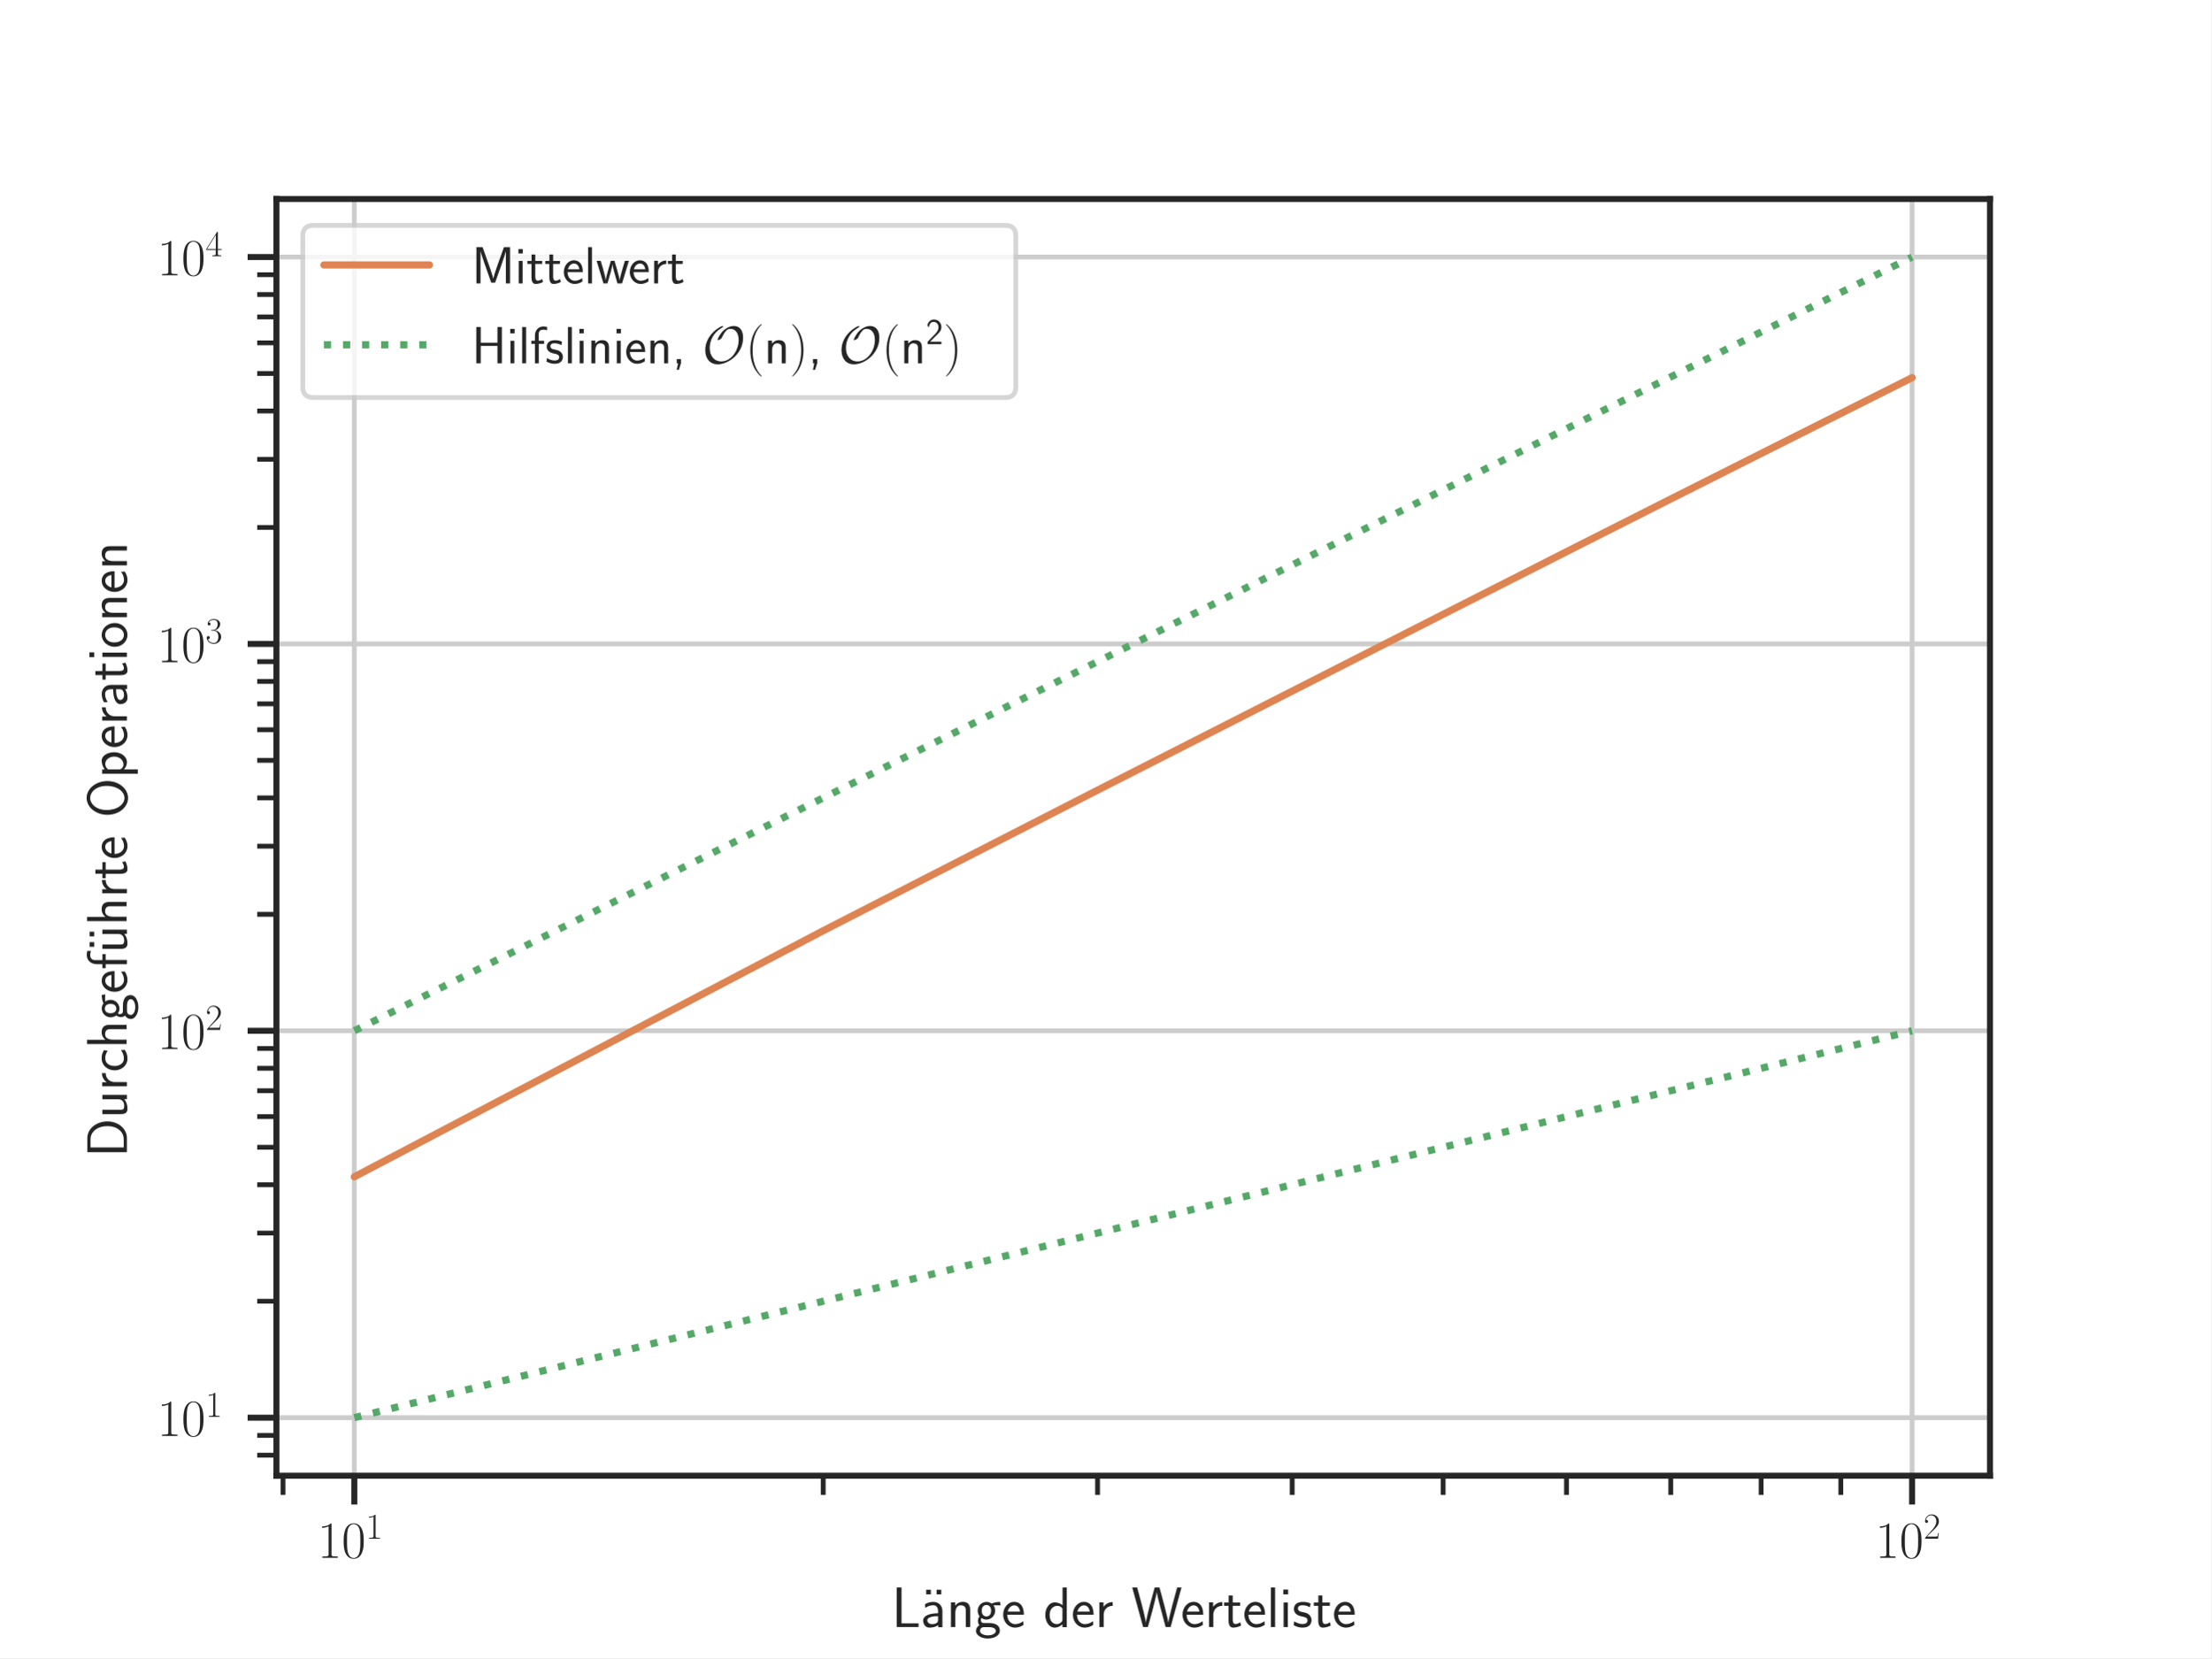
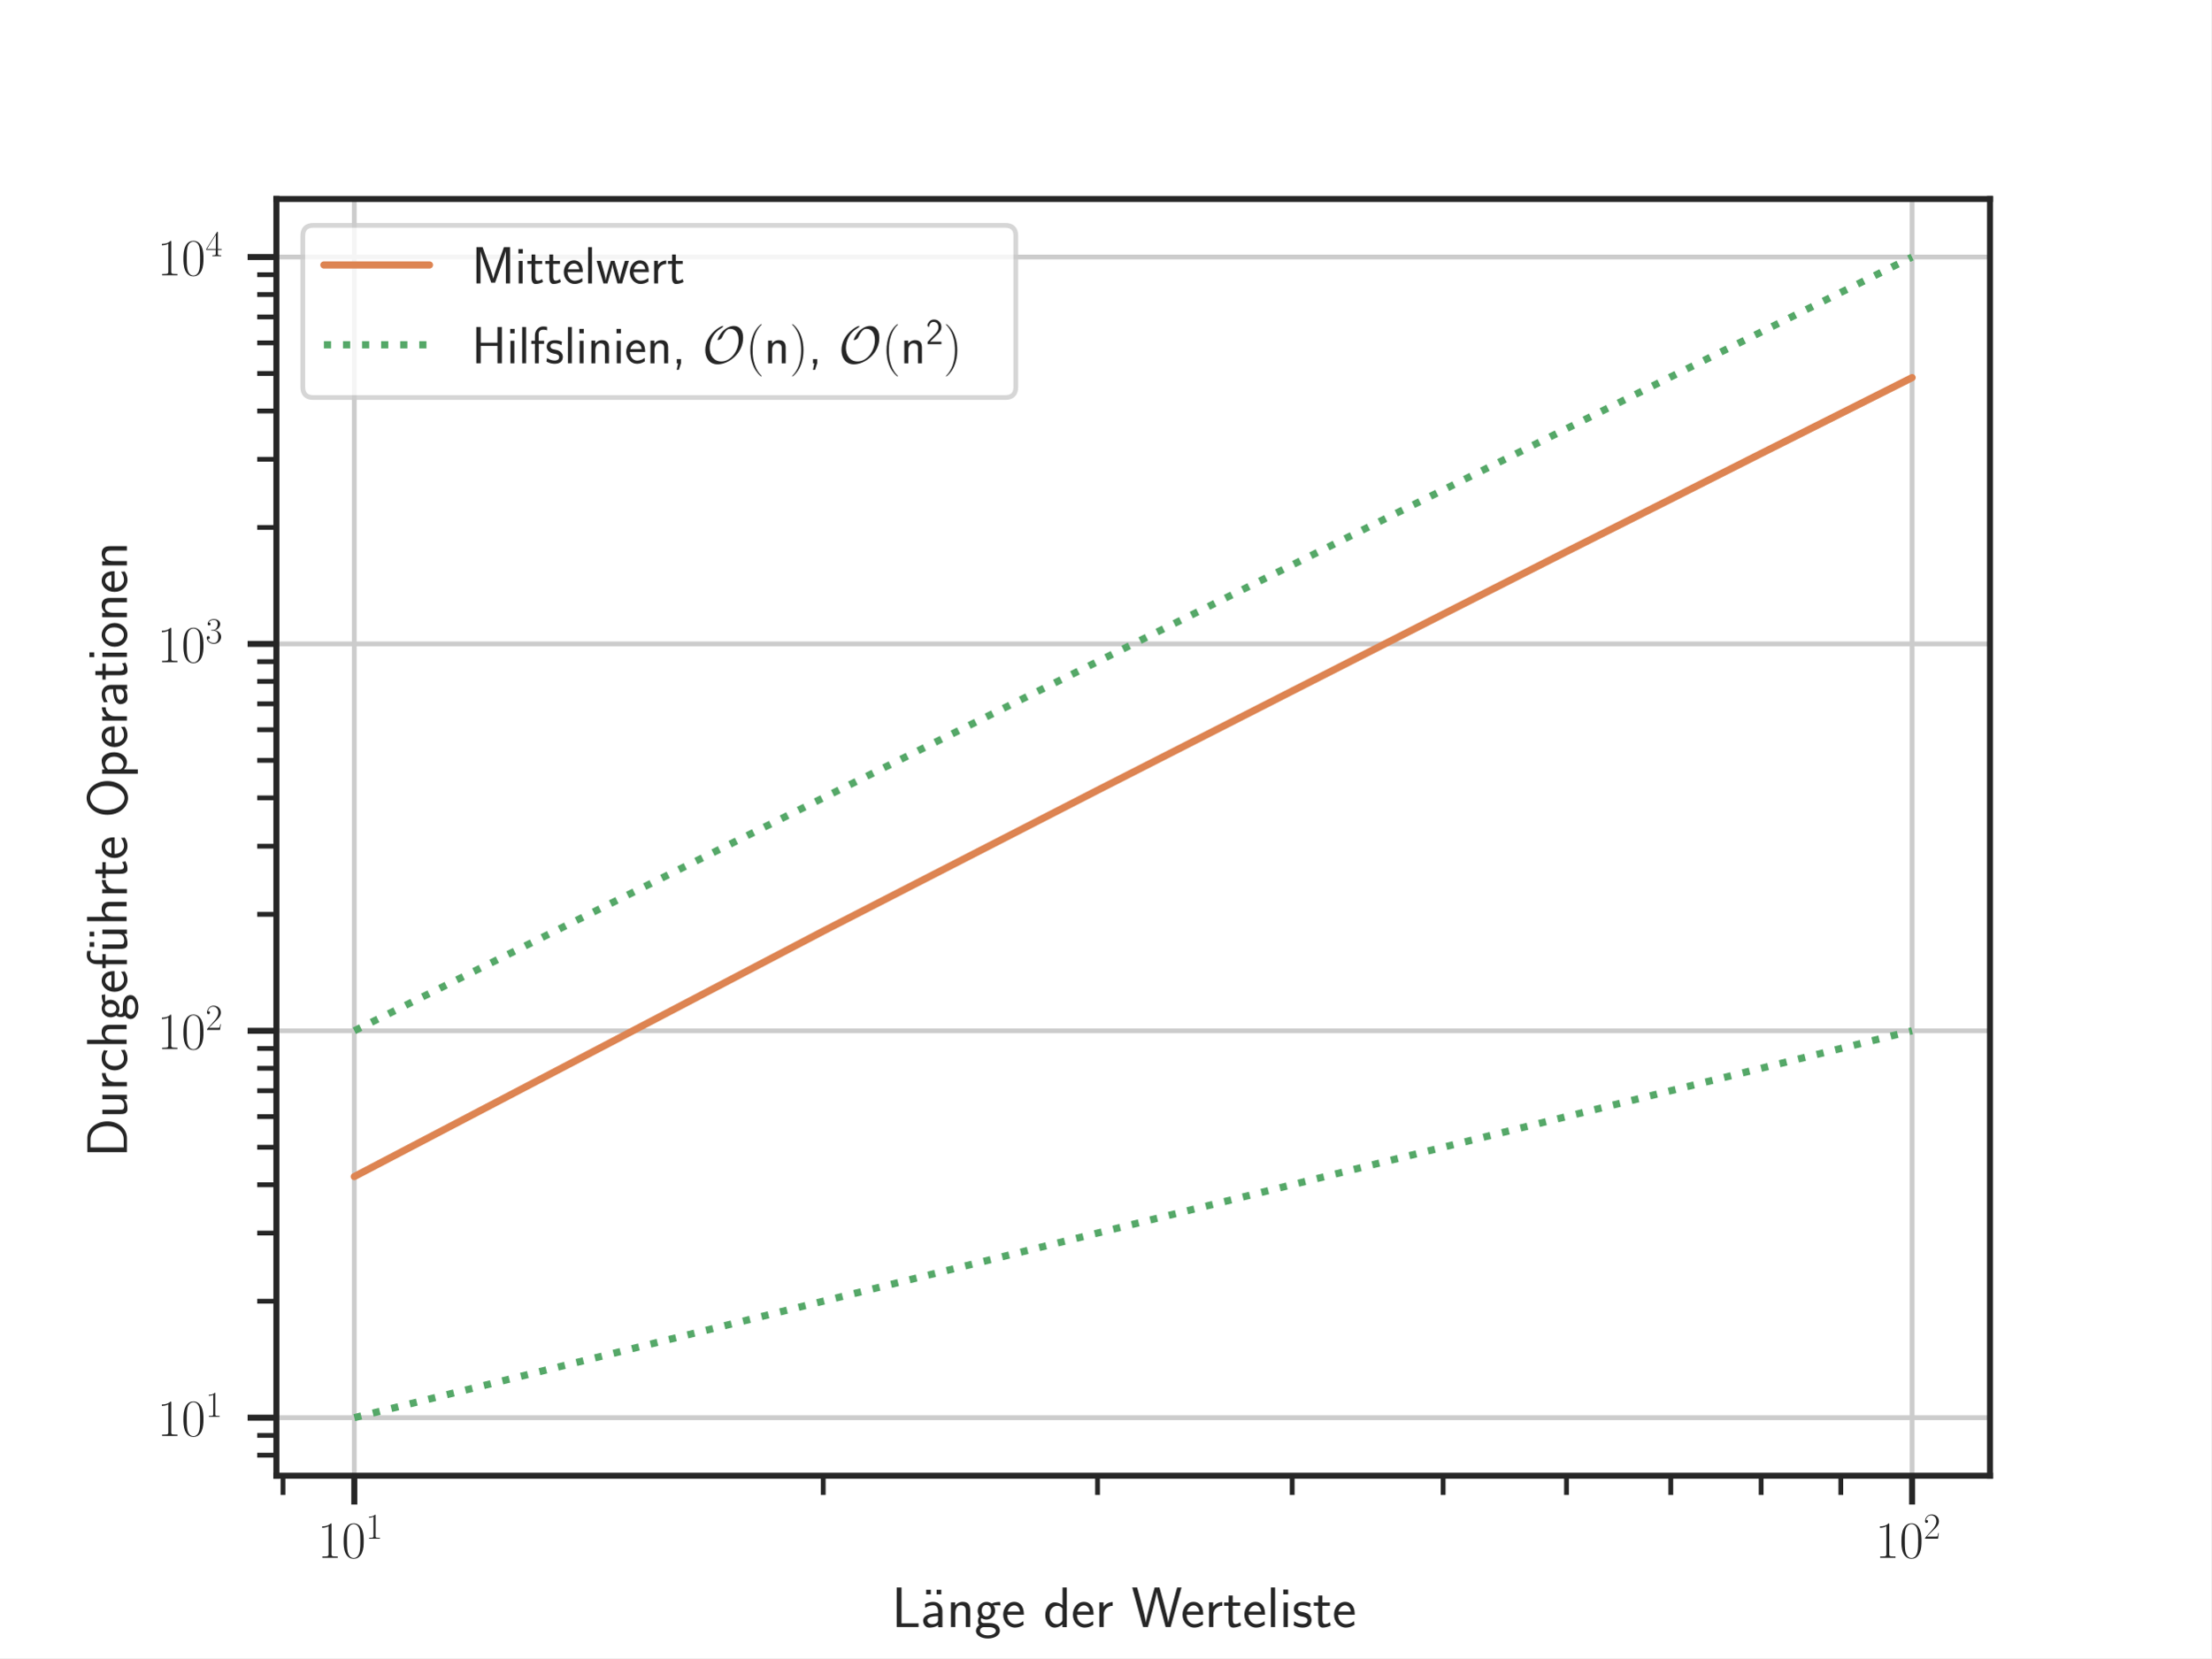
<svg xmlns="http://www.w3.org/2000/svg" xmlns:xlink="http://www.w3.org/1999/xlink" width="460.8pt" height="345.6pt" viewBox="0 0 460.8 345.6" version="1.1">
  <defs>
    <style type="text/css">*{stroke-linejoin: round; stroke-linecap: butt}</style>
  </defs>
  <g id="figure_1">
    <g id="patch_1">
      <path d="M 0 345.6  L 460.8 345.6  L 460.8 0  L 0 0  z " style="fill: #ffffff" />
    </g>
    <g id="axes_1">
      <g id="patch_2">
        <path d="M 57.6 307.584  L 414.72 307.584  L 414.72 41.472  L 57.6 41.472  z " style="fill: #ffffff" />
      </g>
      <g id="matplotlib.axis_1">
        <g id="xtick_1">
          <g id="line2d_1">
-             <path d="M 73.833 307.584  L 73.833 41.472  " clip-path="url(#p2b24aa5ad0)" style="fill: none; stroke: #cccccc; stroke-linecap: round" />
+             <path d="M 73.833 307.584  L 73.833 41.472  " clip-path="url(#pdeb630bd5d)" style="fill: none; stroke: #cccccc; stroke-linecap: round" />
          </g>
          <g id="line2d_2">
            <defs>
-               <path id="m8040b591e9" d="M 0 0  L 0 6  " style="stroke: #262626; stroke-width: 1.25" />
-             </defs>
-             <g>
-               <use xlink:href="#m8040b591e9" x="73.833" y="307.584" style="fill: #262626; stroke: #262626; stroke-width: 1.25" />
+               <path id="m8d80724913" d="M 0 0  L 0 6  " style="stroke: #262626; stroke-width: 1.25" />
+             </defs>
+             <g>
+               <use xlink:href="#m8d80724913" x="73.833" y="307.584" style="fill: #262626; stroke: #262626; stroke-width: 1.25" />
            </g>
          </g>
          <g id="text_1">
            <g style="fill: #262626" transform="translate(66.16909 324.6943) scale(0.11 -0.11)">
              <defs>
                <path id="CMR17-31" d="M 1702 4058  C 1702 4192 1696 4192 1606 4192  C 1357 3916 979 3827 621 3827  C 602 3827 570 3827 563 3808  C 557 3795 557 3782 557 3648  C 755 3648 1088 3686 1344 3839  L 1344 461  C 1344 236 1331 160 781 160  L 589 160  L 589 0  C 896 0 1216 0 1523 0  C 1830 0 2150 0 2458 0  L 2458 160  L 2266 160  C 1715 160 1702 230 1702 458  L 1702 4058  z " transform="scale(0.015625)" />
                <path id="CMR17-30" d="M 2688 2025  C 2688 2416 2682 3080 2413 3591  C 2176 4039 1798 4198 1466 4198  C 1158 4198 768 4058 525 3597  C 269 3118 243 2524 243 2025  C 243 1661 250 1106 448 619  C 723 -39 1216 -128 1466 -128  C 1760 -128 2208 -7 2470 600  C 2662 1042 2688 1559 2688 2025  z M 1466 -26  C 1056 -26 813 325 723 812  C 653 1188 653 1738 653 2096  C 653 2588 653 2997 736 3387  C 858 3929 1216 4096 1466 4096  C 1728 4096 2067 3923 2189 3400  C 2272 3036 2278 2607 2278 2096  C 2278 1680 2278 1169 2202 792  C 2067 95 1690 -26 1466 -26  z " transform="scale(0.015625)" />
              </defs>
              <use xlink:href="#CMR17-31" transform="scale(0.996264)" />
              <use xlink:href="#CMR17-30" transform="translate(45.69048 0) scale(0.996264)" />
              <use xlink:href="#CMR17-31" transform="translate(91.38095 36.15364) scale(0.697382)" />
            </g>
          </g>
        </g>
        <g id="xtick_2">
          <g id="line2d_3">
-             <path d="M 398.487 307.584  L 398.487 41.472  " clip-path="url(#p2b24aa5ad0)" style="fill: none; stroke: #cccccc; stroke-linecap: round" />
+             <path d="M 398.487 307.584  L 398.487 41.472  " clip-path="url(#pdeb630bd5d)" style="fill: none; stroke: #cccccc; stroke-linecap: round" />
          </g>
          <g id="line2d_4">
            <g>
-               <use xlink:href="#m8040b591e9" x="398.487" y="307.584" style="fill: #262626; stroke: #262626; stroke-width: 1.25" />
+               <use xlink:href="#m8d80724913" x="398.487" y="307.584" style="fill: #262626; stroke: #262626; stroke-width: 1.25" />
            </g>
          </g>
          <g id="text_2">
            <g style="fill: #262626" transform="translate(390.8236 324.6943) scale(0.11 -0.11)">
              <defs>
                <path id="CMR17-32" d="M 2669 989  L 2554 989  C 2490 536 2438 459 2413 420  C 2381 369 1920 369 1830 369  L 602 369  C 832 619 1280 1072 1824 1597  C 2214 1967 2669 2402 2669 3035  C 2669 3790 2067 4224 1395 4224  C 691 4224 262 3604 262 3030  C 262 2780 448 2748 525 2748  C 589 2748 781 2787 781 3010  C 781 3207 614 3264 525 3264  C 486 3264 448 3258 422 3245  C 544 3790 915 4058 1306 4058  C 1862 4058 2227 3617 2227 3035  C 2227 2479 1901 2000 1536 1584  L 262 146  L 262 0  L 2515 0  L 2669 989  z " transform="scale(0.015625)" />
              </defs>
              <use xlink:href="#CMR17-31" transform="scale(0.996264)" />
              <use xlink:href="#CMR17-30" transform="translate(45.69048 0) scale(0.996264)" />
              <use xlink:href="#CMR17-32" transform="translate(91.38095 36.15364) scale(0.697382)" />
            </g>
          </g>
        </g>
        <g id="xtick_3">
          <g id="line2d_5">
            <defs>
-               <path id="me8a995280f" d="M 0 0  L 0 4  " style="stroke: #262626" />
-             </defs>
-             <g>
-               <use xlink:href="#me8a995280f" x="58.977" y="307.584" style="fill: #262626; stroke: #262626" />
+               <path id="m41726eb2f3" d="M 0 0  L 0 4  " style="stroke: #262626" />
+             </defs>
+             <g>
+               <use xlink:href="#m41726eb2f3" x="58.977" y="307.584" style="fill: #262626; stroke: #262626" />
            </g>
          </g>
        </g>
        <g id="xtick_4">
          <g id="line2d_6">
            <g>
-               <use xlink:href="#me8a995280f" x="171.563" y="307.584" style="fill: #262626; stroke: #262626" />
+               <use xlink:href="#m41726eb2f3" x="171.563" y="307.584" style="fill: #262626; stroke: #262626" />
            </g>
          </g>
        </g>
        <g id="xtick_5">
          <g id="line2d_7">
            <g>
-               <use xlink:href="#me8a995280f" x="228.732" y="307.584" style="fill: #262626; stroke: #262626" />
+               <use xlink:href="#m41726eb2f3" x="228.732" y="307.584" style="fill: #262626; stroke: #262626" />
            </g>
          </g>
        </g>
        <g id="xtick_6">
          <g id="line2d_8">
            <g>
-               <use xlink:href="#me8a995280f" x="269.294" y="307.584" style="fill: #262626; stroke: #262626" />
+               <use xlink:href="#m41726eb2f3" x="269.294" y="307.584" style="fill: #262626; stroke: #262626" />
            </g>
          </g>
        </g>
        <g id="xtick_7">
          <g id="line2d_9">
            <g>
-               <use xlink:href="#me8a995280f" x="300.757" y="307.584" style="fill: #262626; stroke: #262626" />
+               <use xlink:href="#m41726eb2f3" x="300.757" y="307.584" style="fill: #262626; stroke: #262626" />
            </g>
          </g>
        </g>
        <g id="xtick_8">
          <g id="line2d_10">
            <g>
-               <use xlink:href="#me8a995280f" x="326.463" y="307.584" style="fill: #262626; stroke: #262626" />
+               <use xlink:href="#m41726eb2f3" x="326.463" y="307.584" style="fill: #262626; stroke: #262626" />
            </g>
          </g>
        </g>
        <g id="xtick_9">
          <g id="line2d_11">
            <g>
-               <use xlink:href="#me8a995280f" x="348.198" y="307.584" style="fill: #262626; stroke: #262626" />
+               <use xlink:href="#m41726eb2f3" x="348.198" y="307.584" style="fill: #262626; stroke: #262626" />
            </g>
          </g>
        </g>
        <g id="xtick_10">
          <g id="line2d_12">
            <g>
-               <use xlink:href="#me8a995280f" x="367.025" y="307.584" style="fill: #262626; stroke: #262626" />
+               <use xlink:href="#m41726eb2f3" x="367.025" y="307.584" style="fill: #262626; stroke: #262626" />
            </g>
          </g>
        </g>
        <g id="xtick_11">
          <g id="line2d_13">
            <g>
-               <use xlink:href="#me8a995280f" x="383.632" y="307.584" style="fill: #262626; stroke: #262626" />
+               <use xlink:href="#m41726eb2f3" x="383.632" y="307.584" style="fill: #262626; stroke: #262626" />
            </g>
          </g>
        </g>
        <g id="text_3">
          <g style="fill: #262626" transform="translate(185.823 339.1274) scale(0.12 -0.12)">
            <defs>
              <path id="CMSS17-4c" d="M 1670 414  C 1594 414 1517 414 1440 414  L 1101 414  L 1101 4416  L 563 4416  L 563 0  L 3002 0  L 3002 414  L 1670 414  z " transform="scale(0.015625)" />
              <path id="CMSS17-7f" d="M 1178 4164  L 659 4164  L 659 3648  L 1178 3648  L 1178 4164  z M 2342 4164  L 1824 4164  L 1824 3648  L 2342 3648  L 2342 4164  z " transform="scale(0.015625)" />
              <path id="CMSS17-61" d="M 2406 1791  C 2406 2392 1978 2808 1402 2808  C 1120 2808 813 2757 461 2553  L 499 2135  C 659 2248 934 2432 1395 2432  C 1722 2432 1920 2180 1920 1782  L 1920 1536  C 896 1536 256 1238 256 726  C 256 461 416 -64 947 -64  C 1043 -64 1562 -64 1933 217  L 1933 -19  L 2406 -19  L 2406 1791  z M 1920 816  C 1920 701 1920 548 1728 434  C 1562 325 1350 325 1261 325  C 941 325 723 511 723 744  C 723 1211 1722 1211 1920 1211  L 1920 816  z " transform="scale(0.015625)" />
              <path id="CMSS17-6e" d="M 2618 1877  C 2618 2283 2522 2816 1798 2816  C 1389 2816 1120 2606 941 2389  L 941 2758  L 474 2758  L 474 0  L 960 0  L 960 1559  C 960 1964 1114 2428 1549 2428  C 2112 2428 2131 2048 2131 1829  L 2131 0  L 2618 0  L 2618 1877  z " transform="scale(0.015625)" />
              <path id="CMSS17-67" d="M 2848 2808  C 2483 2808 2170 2738 1914 2617  C 1702 2777 1485 2808 1338 2808  C 781 2808 358 2349 358 1814  C 358 1468 550 1207 563 1195  C 448 1035 384 863 384 672  C 384 448 474 289 544 200  C 211 -3 166 -314 166 -435  C 166 -898 749 -1280 1498 -1280  C 2253 -1280 2835 -898 2835 -428  C 2835 448 1856 448 1587 448  L 1069 448  C 973 448 717 448 717 791  C 717 921 774 1004 781 1010  C 877 940 1075 832 1338 832  C 1869 832 2310 1278 2310 1827  C 2310 2132 2170 2355 2112 2432  L 2131 2432  C 2150 2432 2419 2432 2515 2432  C 2720 2432 2739 2429 2918 2419  L 2848 2808  z M 1338 1182  C 1120 1182 813 1315 813 1823  C 813 2375 1165 2464 1331 2464  C 1549 2464 1856 2331 1856 1823  C 1856 1271 1504 1182 1338 1182  z M 1581 -10  C 1734 -10 2381 -10 2381 -442  C 2381 -714 1984 -929 1504 -929  C 1018 -929 621 -720 621 -435  C 621 -403 621 -10 1062 -10  L 1581 -10  z " transform="scale(0.015625)" />
              <path id="CMSS17-65" d="M 2502 1377  C 2502 1590 2490 2003 2285 2345  C 2061 2713 1696 2816 1421 2816  C 755 2816 192 2188 192 1375  C 192 582 774 -64 1510 -64  C 1798 -64 2150 19 2470 248  C 2470 274 2458 414 2451 420  C 2451 433 2432 630 2432 656  C 2125 407 1773 325 1517 325  C 1107 325 666 667 646 1377  L 2502 1377  z M 698 1728  C 781 2084 1062 2421 1421 2421  C 1517 2421 1965 2421 2080 1728  L 698 1728  z " transform="scale(0.015625)" />
              <path id="CMSS17-64" d="M 2611 4416  L 2138 4416  L 2138 2438  C 1939 2603 1613 2756 1254 2756  C 672 2756 211 2131 211 1347  C 211 562 666 -64 1235 -64  C 1677 -64 1971 172 2125 306  L 2125 -13  L 2611 -13  L 2611 4416  z M 2125 836  C 2125 747 2125 653 1926 482  C 1798 375 1645 325 1498 325  C 1152 325 698 576 698 1340  C 698 2134 1210 2368 1562 2368  C 1798 2368 1990 2254 2125 2065  L 2125 836  z " transform="scale(0.015625)" />
              <path id="CMSS17-72" d="M 954 1363  C 954 1965 1395 2368 1958 2368  L 1958 2789  C 1549 2789 1165 2585 934 2253  L 934 2758  L 480 2758  L 480 0  L 954 0  L 954 1363  z " transform="scale(0.015625)" />
              <path id="CMSS17-57" d="M 5581 4416  L 5094 4416  L 4557 2437  C 4474 2118 4397 1801 4320 1482  C 4205 1011 4122 681 4109 515  L 4102 515  C 4090 687 4006 1049 3904 1457  C 3827 1795 3744 2131 3654 2462  L 3123 4416  L 2586 4416  L 2080 2562  L 1824 1549  C 1632 747 1626 632 1613 505  L 1606 505  C 1606 543 1581 753 1402 1498  C 1312 1868 1222 2244 1126 2601  L 634 4416  L 83 4416  L 1299 0  L 1830 0  L 2336 1839  L 2592 2851  C 2765 3564 2803 3742 2816 3901  L 2822 3901  C 2822 3876 2880 3474 3130 2545  L 3808 0  L 4365 0  L 5581 4416  z " transform="scale(0.015625)" />
              <path id="CMSS17-74" d="M 1069 2368  L 1901 2368  L 1901 2737  L 1069 2737  L 1069 3520  L 614 3520  L 614 2737  L 109 2737  L 109 2368  L 602 2368  L 602 749  C 602 384 685 -64 1107 -64  C 1427 -64 1722 25 2003 172  L 1901 548  C 1747 414 1562 337 1363 337  C 1082 337 1069 696 1069 856  L 1069 2368  z " transform="scale(0.015625)" />
              <path id="CMSS17-6c" d="M 947 4416  L 474 4416  L 474 0  L 947 0  L 947 4416  z " transform="scale(0.015625)" />
              <path id="CMSS17-69" d="M 979 4183  L 442 4183  L 442 3648  L 979 3648  L 979 4183  z M 947 2739  L 474 2739  L 474 0  L 947 0  L 947 2739  z " transform="scale(0.015625)" />
              <path id="CMSS17-73" d="M 2061 2627  C 1683 2807 1389 2807 1197 2807  C 742 2807 198 2648 198 2003  C 198 1359 902 1218 1094 1179  C 1389 1122 1715 1058 1715 740  C 1715 337 1254 337 1171 337  C 915 337 563 407 243 638  L 166 210  C 531 0 883 -64 1178 -64  C 1965 -64 2163 416 2163 781  C 2163 1094 1984 1305 1862 1401  C 1651 1568 1574 1587 1050 1696  C 960 1709 646 1779 646 2066  C 646 2432 1050 2432 1139 2432  C 1555 2432 1811 2303 1984 2208  L 2061 2627  z " transform="scale(0.015625)" />
            </defs>
            <use xlink:href="#CMSS17-4c" transform="scale(0.996264)" />
            <use xlink:href="#CMSS17-7f" transform="translate(49.72625 0) scale(0.996264)" />
            <use xlink:href="#CMSS17-61" transform="translate(50.68711 0) scale(0.996264)" />
            <use xlink:href="#CMSS17-6e" transform="translate(95.60903 0) scale(0.996264)" />
            <use xlink:href="#CMSS17-67" transform="translate(143.814 0) scale(0.996264)" />
            <use xlink:href="#CMSS17-65" transform="translate(190.6576 0) scale(0.996264)" />
            <use xlink:href="#CMSS17-64" transform="translate(263.5255 0) scale(0.996264)" />
            <use xlink:href="#CMSS17-65" transform="translate(311.7305 0) scale(0.996264)" />
            <use xlink:href="#CMSS17-72" transform="translate(353.3693 0) scale(0.996264)" />
            <use xlink:href="#CMSS17-57" transform="translate(416.5082 0) scale(0.996264)" />
            <use xlink:href="#CMSS17-65" transform="translate(502.1479 0) scale(0.996264)" />
            <use xlink:href="#CMSS17-72" transform="translate(543.7867 0) scale(0.996264)" />
            <use xlink:href="#CMSS17-74" transform="translate(575.6965 0) scale(0.996264)" />
            <use xlink:href="#CMSS17-65" transform="translate(609.5281 0) scale(0.996264)" />
            <use xlink:href="#CMSS17-6c" transform="translate(651.1669 0) scale(0.996264)" />
            <use xlink:href="#CMSS17-69" transform="translate(673.3476 0) scale(0.996264)" />
            <use xlink:href="#CMSS17-73" transform="translate(695.5283 0) scale(0.996264)" />
            <use xlink:href="#CMSS17-74" transform="translate(731.4419 0) scale(0.996264)" />
            <use xlink:href="#CMSS17-65" transform="translate(765.2734 0) scale(0.996264)" />
          </g>
        </g>
      </g>
      <g id="matplotlib.axis_2">
        <g id="ytick_1">
          <g id="line2d_14">
-             <path d="M 57.6 295.488  L 414.72 295.488  " clip-path="url(#p2b24aa5ad0)" style="fill: none; stroke: #cccccc; stroke-linecap: round" />
+             <path d="M 57.6 295.488  L 414.72 295.488  " clip-path="url(#pdeb630bd5d)" style="fill: none; stroke: #cccccc; stroke-linecap: round" />
          </g>
          <g id="line2d_15">
            <defs>
-               <path id="m4ab00b9a6b" d="M 0 0  L -6 0  " style="stroke: #262626; stroke-width: 1.25" />
-             </defs>
-             <g>
-               <use xlink:href="#m4ab00b9a6b" x="57.6" y="295.488" style="fill: #262626; stroke: #262626; stroke-width: 1.25" />
+               <path id="m8ff8a2b8ac" d="M 0 0  L -6 0  " style="stroke: #262626; stroke-width: 1.25" />
+             </defs>
+             <g>
+               <use xlink:href="#m8ff8a2b8ac" x="57.6" y="295.488" style="fill: #262626; stroke: #262626; stroke-width: 1.25" />
            </g>
          </g>
          <g id="text_4">
            <g style="fill: #262626" transform="translate(32.77273 299.2932) scale(0.11 -0.11)">
              <use xlink:href="#CMR17-31" transform="scale(0.996264)" />
              <use xlink:href="#CMR17-30" transform="translate(45.69048 0) scale(0.996264)" />
              <use xlink:href="#CMR17-31" transform="translate(91.38095 36.15364) scale(0.697382)" />
            </g>
          </g>
        </g>
        <g id="ytick_2">
          <g id="line2d_16">
-             <path d="M 57.6 214.848  L 414.72 214.848  " clip-path="url(#p2b24aa5ad0)" style="fill: none; stroke: #cccccc; stroke-linecap: round" />
+             <path d="M 57.6 214.848  L 414.72 214.848  " clip-path="url(#pdeb630bd5d)" style="fill: none; stroke: #cccccc; stroke-linecap: round" />
          </g>
          <g id="line2d_17">
            <g>
-               <use xlink:href="#m4ab00b9a6b" x="57.6" y="214.848" style="fill: #262626; stroke: #262626; stroke-width: 1.25" />
+               <use xlink:href="#m8ff8a2b8ac" x="57.6" y="214.848" style="fill: #262626; stroke: #262626; stroke-width: 1.25" />
            </g>
          </g>
          <g id="text_5">
            <g style="fill: #262626" transform="translate(32.77273 218.6532) scale(0.11 -0.11)">
              <use xlink:href="#CMR17-31" transform="scale(0.996264)" />
              <use xlink:href="#CMR17-30" transform="translate(45.69048 0) scale(0.996264)" />
              <use xlink:href="#CMR17-32" transform="translate(91.38095 36.15364) scale(0.697382)" />
            </g>
          </g>
        </g>
        <g id="ytick_3">
          <g id="line2d_18">
-             <path d="M 57.6 134.208  L 414.72 134.208  " clip-path="url(#p2b24aa5ad0)" style="fill: none; stroke: #cccccc; stroke-linecap: round" />
+             <path d="M 57.6 134.208  L 414.72 134.208  " clip-path="url(#pdeb630bd5d)" style="fill: none; stroke: #cccccc; stroke-linecap: round" />
          </g>
          <g id="line2d_19">
            <g>
-               <use xlink:href="#m4ab00b9a6b" x="57.6" y="134.208" style="fill: #262626; stroke: #262626; stroke-width: 1.25" />
+               <use xlink:href="#m8ff8a2b8ac" x="57.6" y="134.208" style="fill: #262626; stroke: #262626; stroke-width: 1.25" />
            </g>
          </g>
          <g id="text_6">
            <g style="fill: #262626" transform="translate(32.77273 138.0132) scale(0.11 -0.11)">
              <defs>
                <path id="CMR17-33" d="M 1414 2157  C 1984 2157 2234 1662 2234 1090  C 2234 320 1824 25 1453 25  C 1114 25 563 194 390 693  C 422 680 454 680 486 680  C 640 680 755 782 755 948  C 755 1133 614 1216 486 1216  C 378 1216 211 1165 211 926  C 211 335 787 -128 1466 -128  C 2176 -128 2720 430 2720 1085  C 2720 1707 2208 2157 1600 2227  C 2086 2328 2554 2756 2554 3329  C 2554 3820 2048 4179 1472 4179  C 890 4179 378 3829 378 3329  C 378 3110 544 3072 627 3072  C 762 3072 877 3155 877 3321  C 877 3486 762 3569 627 3569  C 602 3569 570 3569 544 3557  C 730 3959 1235 4032 1459 4032  C 1683 4032 2106 3925 2106 3320  C 2106 3143 2080 2828 1862 2550  C 1670 2304 1453 2304 1242 2284  C 1210 2284 1062 2269 1037 2269  C 992 2263 966 2257 966 2208  C 966 2163 973 2157 1101 2157  L 1414 2157  z " transform="scale(0.015625)" />
              </defs>
              <use xlink:href="#CMR17-31" transform="scale(0.996264)" />
              <use xlink:href="#CMR17-30" transform="translate(45.69048 0) scale(0.996264)" />
              <use xlink:href="#CMR17-33" transform="translate(91.38095 36.15364) scale(0.697382)" />
            </g>
          </g>
        </g>
        <g id="ytick_4">
          <g id="line2d_20">
-             <path d="M 57.6 53.568  L 414.72 53.568  " clip-path="url(#p2b24aa5ad0)" style="fill: none; stroke: #cccccc; stroke-linecap: round" />
+             <path d="M 57.6 53.568  L 414.72 53.568  " clip-path="url(#pdeb630bd5d)" style="fill: none; stroke: #cccccc; stroke-linecap: round" />
          </g>
          <g id="line2d_21">
            <g>
-               <use xlink:href="#m4ab00b9a6b" x="57.6" y="53.568" style="fill: #262626; stroke: #262626; stroke-width: 1.25" />
+               <use xlink:href="#m8ff8a2b8ac" x="57.6" y="53.568" style="fill: #262626; stroke: #262626; stroke-width: 1.25" />
            </g>
          </g>
          <g id="text_7">
            <g style="fill: #262626" transform="translate(32.77273 57.37317) scale(0.11 -0.11)">
              <defs>
                <path id="CMR17-34" d="M 2150 4122  C 2150 4256 2144 4256 2029 4256  L 128 1254  L 128 1088  L 1779 1088  L 1779 457  C 1779 224 1766 160 1318 160  L 1197 160  L 1197 0  C 1402 0 1747 0 1965 0  C 2182 0 2528 0 2733 0  L 2733 160  L 2611 160  C 2163 160 2150 224 2150 457  L 2150 1088  L 2803 1088  L 2803 1254  L 2150 1254  L 2150 4122  z M 1798 3703  L 1798 1254  L 256 1254  L 1798 3703  z " transform="scale(0.015625)" />
              </defs>
              <use xlink:href="#CMR17-31" transform="scale(0.996264)" />
              <use xlink:href="#CMR17-30" transform="translate(45.69048 0) scale(0.996264)" />
              <use xlink:href="#CMR17-34" transform="translate(91.38095 36.15364) scale(0.697382)" />
            </g>
          </g>
        </g>
        <g id="ytick_5">
          <g id="line2d_22">
            <defs>
-               <path id="m36059d35f3" d="M 0 0  L -4 0  " style="stroke: #262626" />
-             </defs>
-             <g>
-               <use xlink:href="#m36059d35f3" x="57.6" y="303.303" style="fill: #262626; stroke: #262626" />
+               <path id="m61b09806ca" d="M 0 0  L -4 0  " style="stroke: #262626" />
+             </defs>
+             <g>
+               <use xlink:href="#m61b09806ca" x="57.6" y="303.303" style="fill: #262626; stroke: #262626" />
            </g>
          </g>
        </g>
        <g id="ytick_6">
          <g id="line2d_23">
            <g>
-               <use xlink:href="#m36059d35f3" x="57.6" y="299.178" style="fill: #262626; stroke: #262626" />
+               <use xlink:href="#m61b09806ca" x="57.6" y="299.178" style="fill: #262626; stroke: #262626" />
            </g>
          </g>
        </g>
        <g id="ytick_7">
          <g id="line2d_24">
            <g>
-               <use xlink:href="#m36059d35f3" x="57.6" y="271.213" style="fill: #262626; stroke: #262626" />
+               <use xlink:href="#m61b09806ca" x="57.6" y="271.213" style="fill: #262626; stroke: #262626" />
            </g>
          </g>
        </g>
        <g id="ytick_8">
          <g id="line2d_25">
            <g>
-               <use xlink:href="#m36059d35f3" x="57.6" y="257.013" style="fill: #262626; stroke: #262626" />
+               <use xlink:href="#m61b09806ca" x="57.6" y="257.013" style="fill: #262626; stroke: #262626" />
            </g>
          </g>
        </g>
        <g id="ytick_9">
          <g id="line2d_26">
            <g>
-               <use xlink:href="#m36059d35f3" x="57.6" y="246.938" style="fill: #262626; stroke: #262626" />
+               <use xlink:href="#m61b09806ca" x="57.6" y="246.938" style="fill: #262626; stroke: #262626" />
            </g>
          </g>
        </g>
        <g id="ytick_10">
          <g id="line2d_27">
            <g>
-               <use xlink:href="#m36059d35f3" x="57.6" y="239.123" style="fill: #262626; stroke: #262626" />
+               <use xlink:href="#m61b09806ca" x="57.6" y="239.123" style="fill: #262626; stroke: #262626" />
            </g>
          </g>
        </g>
        <g id="ytick_11">
          <g id="line2d_28">
            <g>
-               <use xlink:href="#m36059d35f3" x="57.6" y="232.738" style="fill: #262626; stroke: #262626" />
+               <use xlink:href="#m61b09806ca" x="57.6" y="232.738" style="fill: #262626; stroke: #262626" />
            </g>
          </g>
        </g>
        <g id="ytick_12">
          <g id="line2d_29">
            <g>
-               <use xlink:href="#m36059d35f3" x="57.6" y="227.339" style="fill: #262626; stroke: #262626" />
+               <use xlink:href="#m61b09806ca" x="57.6" y="227.339" style="fill: #262626; stroke: #262626" />
            </g>
          </g>
        </g>
        <g id="ytick_13">
          <g id="line2d_30">
            <g>
-               <use xlink:href="#m36059d35f3" x="57.6" y="222.663" style="fill: #262626; stroke: #262626" />
+               <use xlink:href="#m61b09806ca" x="57.6" y="222.663" style="fill: #262626; stroke: #262626" />
            </g>
          </g>
        </g>
        <g id="ytick_14">
          <g id="line2d_31">
            <g>
-               <use xlink:href="#m36059d35f3" x="57.6" y="218.538" style="fill: #262626; stroke: #262626" />
+               <use xlink:href="#m61b09806ca" x="57.6" y="218.538" style="fill: #262626; stroke: #262626" />
            </g>
          </g>
        </g>
        <g id="ytick_15">
          <g id="line2d_32">
            <g>
-               <use xlink:href="#m36059d35f3" x="57.6" y="190.573" style="fill: #262626; stroke: #262626" />
+               <use xlink:href="#m61b09806ca" x="57.6" y="190.573" style="fill: #262626; stroke: #262626" />
            </g>
          </g>
        </g>
        <g id="ytick_16">
          <g id="line2d_33">
            <g>
-               <use xlink:href="#m36059d35f3" x="57.6" y="176.373" style="fill: #262626; stroke: #262626" />
+               <use xlink:href="#m61b09806ca" x="57.6" y="176.373" style="fill: #262626; stroke: #262626" />
            </g>
          </g>
        </g>
        <g id="ytick_17">
          <g id="line2d_34">
            <g>
-               <use xlink:href="#m36059d35f3" x="57.6" y="166.298" style="fill: #262626; stroke: #262626" />
+               <use xlink:href="#m61b09806ca" x="57.6" y="166.298" style="fill: #262626; stroke: #262626" />
            </g>
          </g>
        </g>
        <g id="ytick_18">
          <g id="line2d_35">
            <g>
-               <use xlink:href="#m36059d35f3" x="57.6" y="158.483" style="fill: #262626; stroke: #262626" />
+               <use xlink:href="#m61b09806ca" x="57.6" y="158.483" style="fill: #262626; stroke: #262626" />
            </g>
          </g>
        </g>
        <g id="ytick_19">
          <g id="line2d_36">
            <g>
-               <use xlink:href="#m36059d35f3" x="57.6" y="152.098" style="fill: #262626; stroke: #262626" />
+               <use xlink:href="#m61b09806ca" x="57.6" y="152.098" style="fill: #262626; stroke: #262626" />
            </g>
          </g>
        </g>
        <g id="ytick_20">
          <g id="line2d_37">
            <g>
-               <use xlink:href="#m36059d35f3" x="57.6" y="146.699" style="fill: #262626; stroke: #262626" />
+               <use xlink:href="#m61b09806ca" x="57.6" y="146.699" style="fill: #262626; stroke: #262626" />
            </g>
          </g>
        </g>
        <g id="ytick_21">
          <g id="line2d_38">
            <g>
-               <use xlink:href="#m36059d35f3" x="57.6" y="142.023" style="fill: #262626; stroke: #262626" />
+               <use xlink:href="#m61b09806ca" x="57.6" y="142.023" style="fill: #262626; stroke: #262626" />
            </g>
          </g>
        </g>
        <g id="ytick_22">
          <g id="line2d_39">
            <g>
-               <use xlink:href="#m36059d35f3" x="57.6" y="137.898" style="fill: #262626; stroke: #262626" />
+               <use xlink:href="#m61b09806ca" x="57.6" y="137.898" style="fill: #262626; stroke: #262626" />
            </g>
          </g>
        </g>
        <g id="ytick_23">
          <g id="line2d_40">
            <g>
-               <use xlink:href="#m36059d35f3" x="57.6" y="109.933" style="fill: #262626; stroke: #262626" />
+               <use xlink:href="#m61b09806ca" x="57.6" y="109.933" style="fill: #262626; stroke: #262626" />
            </g>
          </g>
        </g>
        <g id="ytick_24">
          <g id="line2d_41">
            <g>
-               <use xlink:href="#m36059d35f3" x="57.6" y="95.733" style="fill: #262626; stroke: #262626" />
+               <use xlink:href="#m61b09806ca" x="57.6" y="95.733" style="fill: #262626; stroke: #262626" />
            </g>
          </g>
        </g>
        <g id="ytick_25">
          <g id="line2d_42">
            <g>
-               <use xlink:href="#m36059d35f3" x="57.6" y="85.658" style="fill: #262626; stroke: #262626" />
+               <use xlink:href="#m61b09806ca" x="57.6" y="85.658" style="fill: #262626; stroke: #262626" />
            </g>
          </g>
        </g>
        <g id="ytick_26">
          <g id="line2d_43">
            <g>
-               <use xlink:href="#m36059d35f3" x="57.6" y="77.843" style="fill: #262626; stroke: #262626" />
+               <use xlink:href="#m61b09806ca" x="57.6" y="77.843" style="fill: #262626; stroke: #262626" />
            </g>
          </g>
        </g>
        <g id="ytick_27">
          <g id="line2d_44">
            <g>
-               <use xlink:href="#m36059d35f3" x="57.6" y="71.458" style="fill: #262626; stroke: #262626" />
+               <use xlink:href="#m61b09806ca" x="57.6" y="71.458" style="fill: #262626; stroke: #262626" />
            </g>
          </g>
        </g>
        <g id="ytick_28">
          <g id="line2d_45">
            <g>
-               <use xlink:href="#m36059d35f3" x="57.6" y="66.059" style="fill: #262626; stroke: #262626" />
+               <use xlink:href="#m61b09806ca" x="57.6" y="66.059" style="fill: #262626; stroke: #262626" />
            </g>
          </g>
        </g>
        <g id="ytick_29">
          <g id="line2d_46">
            <g>
-               <use xlink:href="#m36059d35f3" x="57.6" y="61.383" style="fill: #262626; stroke: #262626" />
+               <use xlink:href="#m61b09806ca" x="57.6" y="61.383" style="fill: #262626; stroke: #262626" />
            </g>
          </g>
        </g>
        <g id="ytick_30">
          <g id="line2d_47">
            <g>
-               <use xlink:href="#m36059d35f3" x="57.6" y="57.258" style="fill: #262626; stroke: #262626" />
+               <use xlink:href="#m61b09806ca" x="57.6" y="57.258" style="fill: #262626; stroke: #262626" />
            </g>
          </g>
        </g>
        <g id="text_8">
          <g style="fill: #262626" transform="translate(26.44813 241.2077) rotate(-90) scale(0.12 -0.12)">
            <defs>
              <path id="CMSS17-44" d="M 570 4416  L 570 0  L 2144 0  C 3194 0 4000 980 4000 2170  C 4000 3398 3194 4416 2144 4416  L 570 4416  z M 1094 357  L 1094 4059  L 2003 4059  C 2861 4059 3475 3277 3475 2170  C 3475 1107 2867 357 2003 357  L 1094 357  z " transform="scale(0.015625)" />
              <path id="CMSS17-75" d="M 2618 2739  L 2131 2739  L 2131 972  C 2131 498 1786 306 1421 306  C 998 306 960 447 960 709  L 960 2739  L 474 2739  L 474 678  C 474 179 646 -64 1088 -64  C 1306 -64 1798 -13 2144 306  L 2144 0  L 2618 0  L 2618 2739  z " transform="scale(0.015625)" />
              <path id="CMSS17-63" d="M 2464 2541  C 2464 2585 2170 2714 2093 2739  C 1882 2816 1613 2816 1542 2816  C 710 2816 211 2093 211 1363  C 211 595 768 -64 1517 -64  C 1946 -64 2253 76 2502 242  L 2464 664  C 2189 453 1869 337 1523 337  C 1024 337 698 774 698 1369  C 698 1831 909 2414 1549 2414  C 1901 2414 2099 2343 2394 2145  L 2464 2541  z " transform="scale(0.015625)" />
              <path id="CMSS17-68" d="M 2618 1891  C 2618 2292 2522 2820 1798 2820  C 1395 2820 1133 2623 947 2407  L 947 4448  L 474 4448  L 474 32  L 960 32  L 960 1573  C 960 1973 1114 2432 1549 2432  C 2112 2432 2131 2056 2131 1839  L 2131 32  L 2618 32  L 2618 1891  z " transform="scale(0.015625)" />
              <path id="CMSS17-66" d="M 1075 2368  L 1722 2368  L 1722 2737  L 1062 2737  L 1062 3559  C 1062 4014 1408 4092 1606 4092  C 1670 4092 1850 4092 2080 4009  L 2080 4429  C 1933 4461 1754 4480 1613 4480  C 1018 4480 602 3993 602 3359  L 602 2737  L 160 2737  L 160 2368  L 602 2368  L 602 0  L 1075 0  L 1075 2368  z " transform="scale(0.015625)" />
              <path id="CMSS17-4f" d="M 4096 2178  C 4096 3503 3219 4497 2214 4497  C 1210 4497 333 3497 333 2178  C 333 847 1222 -128 2214 -128  C 3206 -128 4096 847 4096 2178  z M 2214 273  C 1510 273 870 1057 870 2261  C 870 3433 1549 4096 2214 4096  C 2880 4096 3558 3433 3558 2261  C 3558 1051 2912 273 2214 273  z " transform="scale(0.015625)" />
              <path id="CMSS17-70" d="M 966 333  C 1178 129 1466 -5 1773 -5  C 2368 -5 2880 603 2880 1412  C 2880 2159 2496 2816 1946 2816  C 1626 2816 1242 2702 954 2472  L 954 2765  L 480 2765  L 480 -1216  L 966 -1216  L 966 333  z M 966 2100  C 1018 2176 1235 2415 1587 2415  C 2035 2415 2394 1960 2394 1412  C 2394 787 1958 384 1530 384  C 1402 384 1267 415 1139 523  C 966 674 966 768 966 857  L 966 2100  z " transform="scale(0.015625)" />
              <path id="CMSS17-6f" d="M 2829 1356  C 2829 2176 2221 2816 1504 2816  C 768 2816 173 2157 173 1356  C 173 544 787 -64 1498 -64  C 2227 -64 2829 563 2829 1356  z M 1504 337  C 1050 337 659 709 659 1408  C 659 2151 1114 2427 1498 2427  C 1914 2427 2342 2126 2342 1408  C 2342 683 1926 337 1504 337  z " transform="scale(0.015625)" />
            </defs>
            <use xlink:href="#CMSS17-44" transform="scale(0.996264)" />
            <use xlink:href="#CMSS17-75" transform="translate(67.54284 0) scale(0.996264)" />
            <use xlink:href="#CMSS17-72" transform="translate(115.7478 0) scale(0.996264)" />
            <use xlink:href="#CMSS17-63" transform="translate(147.6576 0) scale(0.996264)" />
            <use xlink:href="#CMSS17-68" transform="translate(189.2964 0) scale(0.996264)" />
            <use xlink:href="#CMSS17-67" transform="translate(237.5013 0) scale(0.996264)" />
            <use xlink:href="#CMSS17-65" transform="translate(284.3449 0) scale(0.996264)" />
            <use xlink:href="#CMSS17-66" transform="translate(325.9838 0) scale(0.996264)" />
            <use xlink:href="#CMSS17-7f" transform="translate(355.2911 0) scale(0.996264)" />
            <use xlink:href="#CMSS17-75" transform="translate(354.6104 0) scale(0.996264)" />
            <use xlink:href="#CMSS17-68" transform="translate(402.8154 0) scale(0.996264)" />
            <use xlink:href="#CMSS17-72" transform="translate(451.0203 0) scale(0.996264)" />
            <use xlink:href="#CMSS17-74" transform="translate(482.9301 0) scale(0.996264)" />
            <use xlink:href="#CMSS17-65" transform="translate(516.7617 0) scale(0.996264)" />
            <use xlink:href="#CMSS17-4f" transform="translate(589.6296 0) scale(0.996264)" />
            <use xlink:href="#CMSS17-70" transform="translate(658.6538 0) scale(0.996264)" />
            <use xlink:href="#CMSS17-65" transform="translate(709.4612 0) scale(0.996264)" />
            <use xlink:href="#CMSS17-72" transform="translate(751.1 0) scale(0.996264)" />
            <use xlink:href="#CMSS17-61" transform="translate(783.0098 0) scale(0.996264)" />
            <use xlink:href="#CMSS17-74" transform="translate(827.9317 0) scale(0.996264)" />
            <use xlink:href="#CMSS17-69" transform="translate(861.7633 0) scale(0.996264)" />
            <use xlink:href="#CMSS17-6f" transform="translate(883.944 0) scale(0.996264)" />
            <use xlink:href="#CMSS17-6e" transform="translate(930.7877 0) scale(0.996264)" />
            <use xlink:href="#CMSS17-65" transform="translate(978.9926 0) scale(0.996264)" />
            <use xlink:href="#CMSS17-6e" transform="translate(1020.631 0) scale(0.996264)" />
          </g>
        </g>
      </g>
      <g id="line2d_48">
-         <path d="M 73.833 245.287  L 171.563 193.99  L 228.732 164.695  L 269.294 144.049  L 300.757 128.037  L 326.463 114.992  L 348.198 103.999  L 367.025 94.52  L 383.632 86.175  L 398.487 78.709  " clip-path="url(#p2b24aa5ad0)" style="fill: none; stroke: #dd8452; stroke-width: 1.5; stroke-linecap: round" />
+         <path d="M 73.833 245.236  L 171.563 194.077  L 228.732 164.715  L 269.294 144.032  L 300.757 128.014  L 326.463 114.968  L 348.198 104.03  L 367.025 94.516  L 383.632 86.176  L 398.487 78.704  " clip-path="url(#pdeb630bd5d)" style="fill: none; stroke: #dd8452; stroke-width: 1.5; stroke-linecap: round" />
      </g>
      <g id="line2d_49">
-         <path d="M 73.833 295.488  L 171.563 271.213  L 228.732 257.013  L 269.294 246.938  L 300.757 239.123  L 326.463 232.738  L 348.198 227.339  L 367.025 222.663  L 383.632 218.538  L 398.487 214.848  " clip-path="url(#p2b24aa5ad0)" style="fill: none; stroke-dasharray: 1.5,2.475; stroke-dashoffset: 0; stroke: #55a868; stroke-width: 1.5" />
+         <path d="M 73.833 295.488  L 171.563 271.213  L 228.732 257.013  L 269.294 246.938  L 300.757 239.123  L 326.463 232.738  L 348.198 227.339  L 367.025 222.663  L 383.632 218.538  L 398.487 214.848  " clip-path="url(#pdeb630bd5d)" style="fill: none; stroke-dasharray: 1.5,2.475; stroke-dashoffset: 0; stroke: #55a868; stroke-width: 1.5" />
      </g>
      <g id="line2d_50">
-         <path d="M 73.833 214.848  L 171.563 166.298  L 228.732 137.898  L 269.294 117.748  L 300.757 102.118  L 326.463 89.348  L 348.198 78.551  L 367.025 69.198  L 383.632 60.948  L 398.487 53.568  " clip-path="url(#p2b24aa5ad0)" style="fill: none; stroke-dasharray: 1.5,2.475; stroke-dashoffset: 0; stroke: #55a868; stroke-width: 1.5" />
+         <path d="M 73.833 214.848  L 171.563 166.298  L 228.732 137.898  L 269.294 117.748  L 300.757 102.118  L 326.463 89.348  L 348.198 78.551  L 367.025 69.198  L 383.632 60.948  L 398.487 53.568  " clip-path="url(#pdeb630bd5d)" style="fill: none; stroke-dasharray: 1.5,2.475; stroke-dashoffset: 0; stroke: #55a868; stroke-width: 1.5" />
      </g>
      <g id="patch_3">
        <path d="M 57.6 307.584  L 57.6 41.472  " style="fill: none; stroke: #262626; stroke-width: 1.25; stroke-linejoin: miter; stroke-linecap: square" />
      </g>
      <g id="patch_4">
        <path d="M 414.72 307.584  L 414.72 41.472  " style="fill: none; stroke: #262626; stroke-width: 1.25; stroke-linejoin: miter; stroke-linecap: square" />
      </g>
      <g id="patch_5">
        <path d="M 57.6 307.584  L 414.72 307.584  " style="fill: none; stroke: #262626; stroke-width: 1.25; stroke-linejoin: miter; stroke-linecap: square" />
      </g>
      <g id="patch_6">
        <path d="M 57.6 41.472  L 414.72 41.472  " style="fill: none; stroke: #262626; stroke-width: 1.25; stroke-linejoin: miter; stroke-linecap: square" />
      </g>
      <g id="legend_1">
        <g id="patch_7">
          <path d="M 65.3 82.854  L 209.494 82.854  Q 211.694 82.854 211.694 80.654  L 211.694 49.172  Q 211.694 46.972 209.494 46.972  L 65.3 46.972  Q 63.1 46.972 63.1 49.172  L 63.1 80.654  Q 63.1 82.854 65.3 82.854  z " style="fill: #ffffff; opacity: 0.8; stroke: #cccccc; stroke-linejoin: miter" />
        </g>
        <g id="line2d_51">
          <path d="M 67.5 55.222  L 78.5 55.222  L 89.5 55.222  " style="fill: none; stroke: #dd8452; stroke-width: 1.5; stroke-linecap: round" />
        </g>
        <g id="text_9">
          <g style="fill: #262626" transform="translate(98.3 59.072) scale(0.11 -0.11)">
            <defs>
              <path id="CMSS17-4d" d="M 3194 2371  L 2886 1473  C 2835 1307 2662 791 2624 587  L 2618 587  C 2598 715 2560 849 2458 1174  C 2400 1365 2336 1562 2272 1741  L 1325 4416  L 576 4416  L 576 0  L 1075 0  L 1075 3900  L 1082 3900  C 1082 3894 1139 3613 1530 2499  L 2374 96  L 2848 96  L 3610 2231  C 3661 2378 3821 2843 3891 3066  C 3955 3257 4115 3728 4154 3913  L 4160 3913  L 4160 0  L 4666 0  L 4666 4416  L 3923 4416  L 3194 2371  z " transform="scale(0.015625)" />
              <path id="CMSS17-77" d="M 4013 2752  L 3526 2752  L 3187 1601  C 3117 1358 2918 685 2893 371  L 2886 371  C 2874 564 2765 1024 2586 1633  L 2259 2752  L 1818 2752  L 1498 1658  C 1338 1101 1216 627 1203 371  L 1197 371  C 1171 749 909 1633 870 1773  L 582 2752  L 83 2752  L 915 0  L 1402 0  C 1734 1096 1990 1943 2010 2370  C 2022 2160 2131 1707 2195 1484  L 2618 0  L 3181 0  L 4013 2752  z " transform="scale(0.015625)" />
            </defs>
            <use xlink:href="#CMSS17-4d" transform="scale(0.996264)" />
            <use xlink:href="#CMSS17-69" transform="translate(81.67603 0) scale(0.996264)" />
            <use xlink:href="#CMSS17-74" transform="translate(103.8568 0) scale(0.996264)" />
            <use xlink:href="#CMSS17-74" transform="translate(137.6883 0) scale(0.996264)" />
            <use xlink:href="#CMSS17-65" transform="translate(171.5199 0) scale(0.996264)" />
            <use xlink:href="#CMSS17-6c" transform="translate(213.1587 0) scale(0.996264)" />
            <use xlink:href="#CMSS17-77" transform="translate(235.3394 0) scale(0.996264)" />
            <use xlink:href="#CMSS17-65" transform="translate(296.5565 0) scale(0.996264)" />
            <use xlink:href="#CMSS17-72" transform="translate(338.1953 0) scale(0.996264)" />
            <use xlink:href="#CMSS17-74" transform="translate(370.1051 0) scale(0.996264)" />
          </g>
        </g>
        <g id="line2d_52">
          <path d="M 67.5 71.864  L 78.5 71.864  L 89.5 71.864  " style="fill: none; stroke-dasharray: 1.5,2.475; stroke-dashoffset: 0; stroke: #55a868; stroke-width: 1.5" />
        </g>
        <g id="text_10">
          <g style="fill: #262626" transform="translate(98.3 75.71401) scale(0.11 -0.11)">
            <defs>
              <path id="CMSS17-48" d="M 3674 4416  L 3136 4416  L 3136 2501  L 1101 2501  L 1101 4416  L 563 4416  L 563 0  L 1101 0  L 1101 2112  L 3136 2112  L 3136 0  L 3674 0  L 3674 4416  z " transform="scale(0.015625)" />
              <path id="CMSS17-2c" d="M 1088 6  L 1088 510  L 576 510  L 576 0  L 736 0  L 570 -800  L 826 -800  L 1088 6  z " transform="scale(0.015625)" />
              <path id="CMSY10-4f" d="M 4973 3111  C 4973 3928 4614 4544 3834 4544  C 3168 4544 2605 4004 2560 3966  C 2048 3458 1856 2879 1856 2867  C 1856 2828 1888 2822 1920 2822  C 2042 2822 2144 2886 2240 2957  C 2355 3040 2362 3060 2432 3208  C 2490 3337 2637 3651 2874 3922  C 3027 4096 3155 4192 3411 4192  C 4032 4192 4429 3678 4429 2835  C 4429 1523 3501 224 2317 224  C 1408 224 909 950 909 1870  C 909 2744 1357 3709 2291 4261  C 2355 4300 2547 4416 2547 4499  C 2547 4544 2496 4544 2483 4544  C 2259 4544 365 3522 365 1594  C 365 694 832 -128 1894 -128  C 3142 -128 4973 1132 4973 3111  z " transform="scale(0.015625)" />
              <path id="CMR17-28" d="M 1958 -1561  C 1958 -1555 1958 -1542 1939 -1523  C 1645 -1224 858 -407 858 1581  C 858 3569 1632 4379 1946 4697  C 1946 4704 1958 4717 1958 4736  C 1958 4755 1939 4768 1914 4768  C 1843 4768 1299 4296 986 3594  C 666 2887 576 2199 576 1588  C 576 1128 621 351 1005 -471  C 1312 -1135 1837 -1600 1914 -1600  C 1946 -1600 1958 -1587 1958 -1561  z " transform="scale(0.015625)" />
              <path id="CMR17-29" d="M 1683 1581  C 1683 2040 1638 2817 1254 3639  C 947 4303 422 4768 346 4768  C 326 4768 301 4761 301 4729  C 301 4717 307 4710 314 4697  C 621 4378 1402 3568 1402 1584  C 1402 -407 627 -1217 314 -1537  C 307 -1549 301 -1556 301 -1568  C 301 -1600 326 -1600 346 -1600  C 416 -1600 960 -1128 1274 -426  C 1594 281 1683 969 1683 1581  z " transform="scale(0.015625)" />
              <path id="CMSS17-32" d="M 1651 1357  C 1830 1541 2099 1764 2285 1987  C 2464 2204 2701 2511 2701 2957  C 2701 3657 2227 4288 1421 4288  C 787 4288 422 3893 250 3274  L 499 2929  C 640 3510 838 3880 1338 3880  C 1888 3880 2195 3433 2195 2942  C 2195 2355 1747 1901 1408 1563  C 1030 1187 659 804 301 408  L 301 0  L 2701 0  L 2701 433  L 1613 433  C 1536 433 1459 433 1382 433  L 742 433  L 742 439  L 1651 1357  z " transform="scale(0.015625)" />
            </defs>
            <use xlink:href="#CMSS17-48" transform="scale(0.996264)" />
            <use xlink:href="#CMSS17-69" transform="translate(66.06152 0) scale(0.996264)" />
            <use xlink:href="#CMSS17-6c" transform="translate(88.24224 0) scale(0.996264)" />
            <use xlink:href="#CMSS17-66" transform="translate(110.423 0) scale(0.996264)" />
            <use xlink:href="#CMSS17-73" transform="translate(139.0496 0) scale(0.996264)" />
            <use xlink:href="#CMSS17-6c" transform="translate(174.9632 0) scale(0.996264)" />
            <use xlink:href="#CMSS17-69" transform="translate(197.1439 0) scale(0.996264)" />
            <use xlink:href="#CMSS17-6e" transform="translate(219.3246 0) scale(0.996264)" />
            <use xlink:href="#CMSS17-69" transform="translate(267.5296 0) scale(0.996264)" />
            <use xlink:href="#CMSS17-65" transform="translate(289.7103 0) scale(0.996264)" />
            <use xlink:href="#CMSS17-6e" transform="translate(331.3491 0) scale(0.996264)" />
            <use xlink:href="#CMSS17-2c" transform="translate(379.554 0) scale(0.996264)" />
            <use xlink:href="#CMSY10-4f" transform="translate(436.8074 0) scale(0.996264)" />
            <use xlink:href="#CMR17-28" transform="translate(518.8888 0) scale(0.996264)" />
            <use xlink:href="#CMSS17-6e" transform="translate(554.1696 0) scale(0.996264)" />
            <use xlink:href="#CMR17-29" transform="translate(602.3745 0) scale(0.996264)" />
            <use xlink:href="#CMSS17-2c" transform="translate(637.6553 0) scale(0.996264)" />
            <use xlink:href="#CMSY10-4f" transform="translate(694.9086 0) scale(0.996264)" />
            <use xlink:href="#CMR17-28" transform="translate(776.99 0) scale(0.996264)" />
            <use xlink:href="#CMSS17-6e" transform="translate(812.2708 0) scale(0.996264)" />
            <use xlink:href="#CMSS17-32" transform="translate(860.4758 36.15364) scale(0.697382)" />
            <use xlink:href="#CMR17-29" transform="translate(893.7643 0) scale(0.996264)" />
          </g>
        </g>
      </g>
    </g>
  </g>
  <defs>
-     <clipPath id="p2b24aa5ad0">
+     <clipPath id="pdeb630bd5d">
      <rect x="57.6" y="41.472" width="357.12" height="266.112" />
    </clipPath>
  </defs>
</svg>
